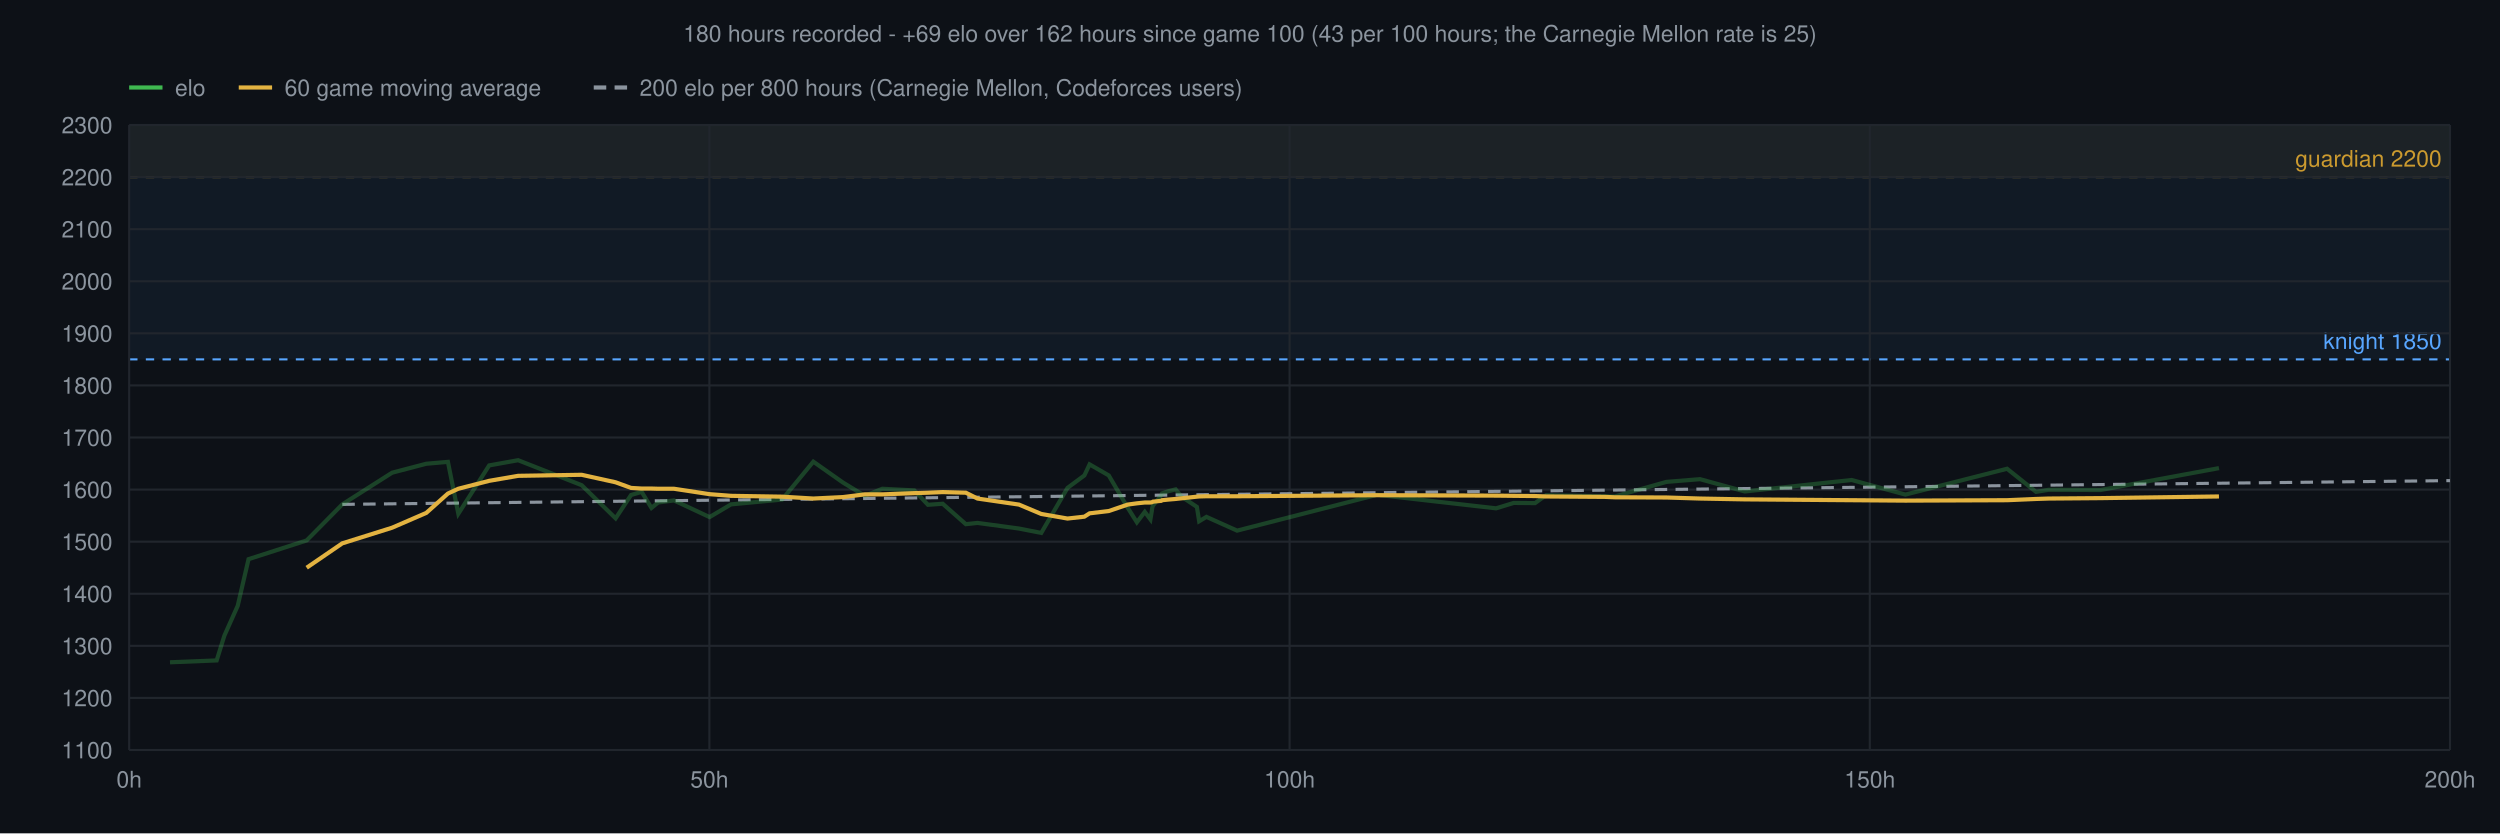
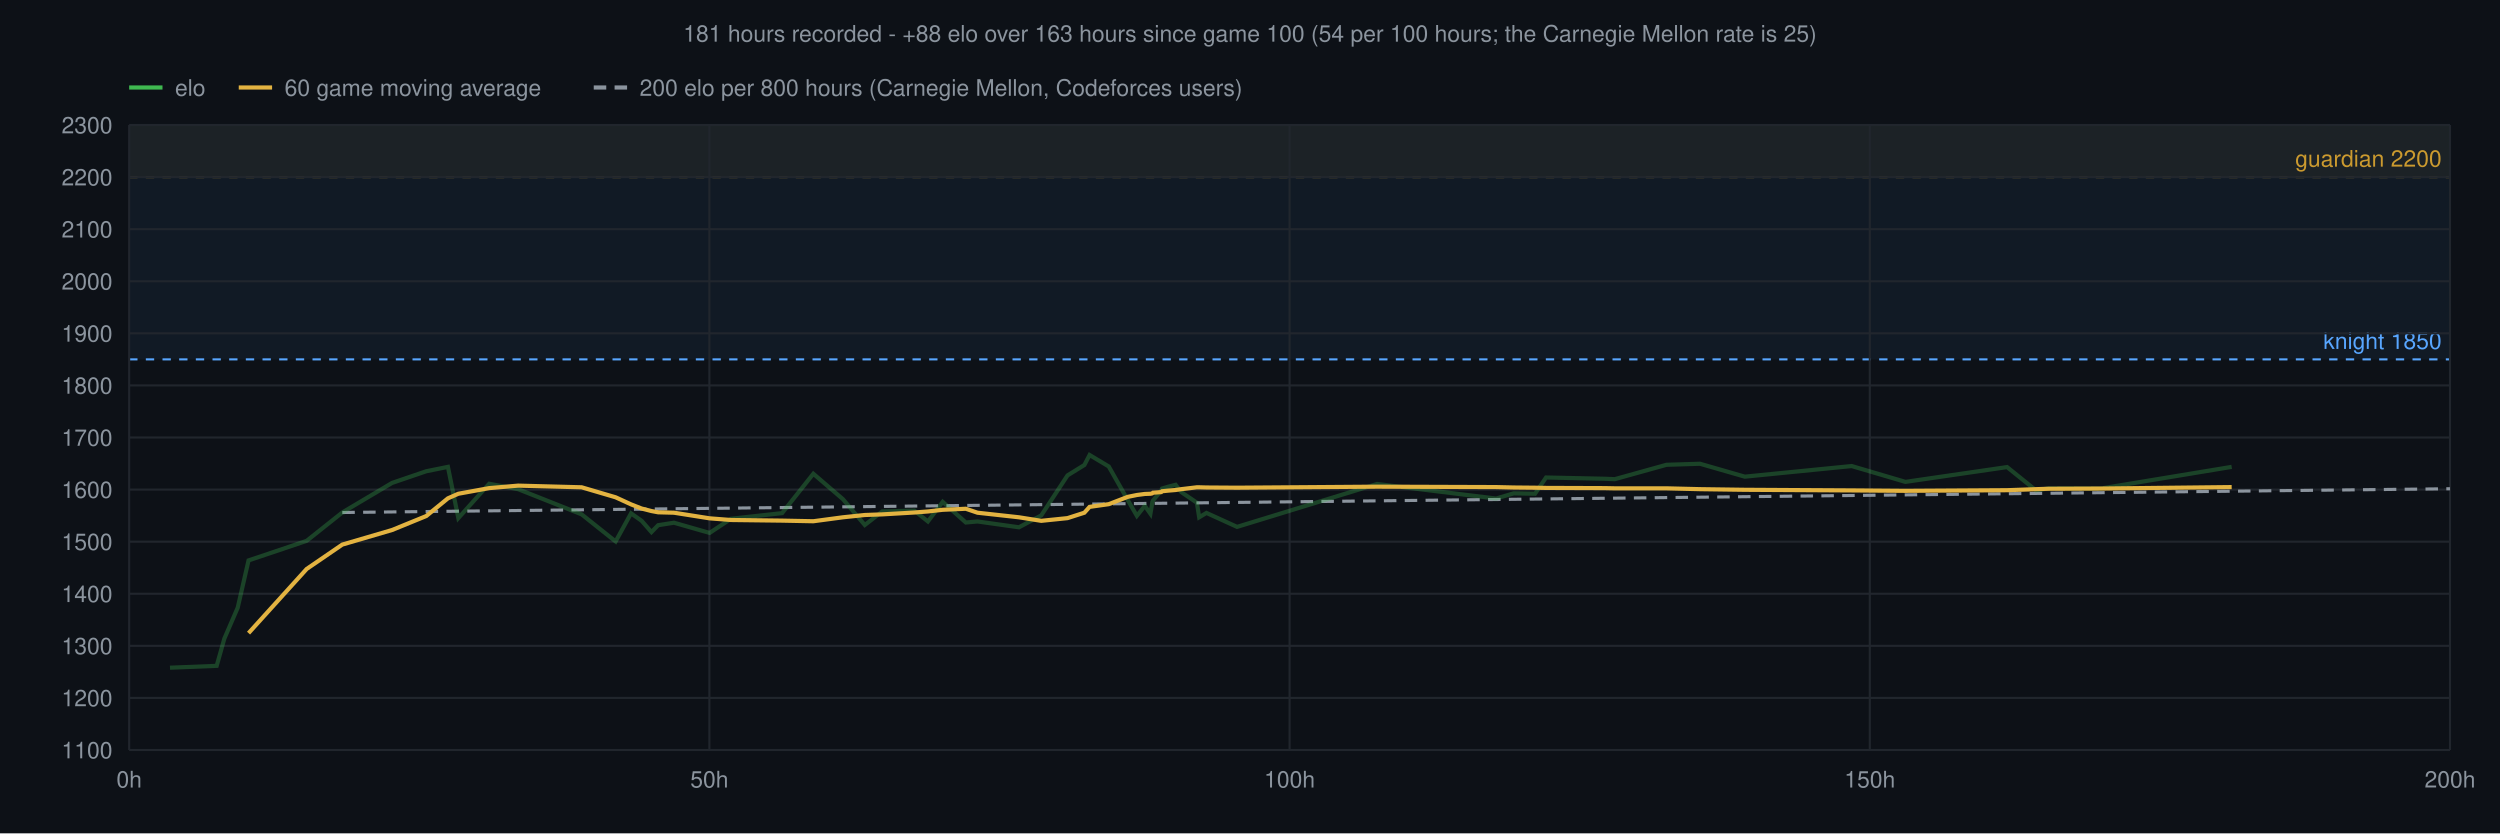
<svg xmlns="http://www.w3.org/2000/svg" viewBox="0 0 1200 400" font-family="Helvetica,sans-serif">
  <rect width="1200" height="400" fill="#0d1117" />
-   <text x="600" y="20" text-anchor="middle" font-size="11" fill="#8b949e">180 hours recorded - +69 elo over 162 hours since game 100 (43 per 100 hours; the Carnegie Mellon rate is 25)</text>
+   <text x="600" y="20" text-anchor="middle" font-size="11" fill="#8b949e">181 hours recorded - +88 elo over 163 hours since game 100 (54 per 100 hours; the Carnegie Mellon rate is 25)</text>
  <rect x="62" y="60" width="1114" height="25.0" fill="#d29922" fill-opacity="0.06" />
  <line x1="62" y1="85.0" x2="1176" y2="85.0" stroke="#d29922" stroke-width="1" stroke-dasharray="4 4" />
  <text x="1172" y="80.0" text-anchor="end" font-size="11" fill="#d29922">guardian 2200</text>
  <rect x="62" y="60" width="1114" height="112.5" fill="#58a6ff" fill-opacity="0.06" />
  <line x1="62" y1="172.5" x2="1176" y2="172.5" stroke="#58a6ff" stroke-width="1" stroke-dasharray="4 4" />
  <text x="1172" y="167.5" text-anchor="end" font-size="11" fill="#58a6ff">knight 1850</text>
  <line x1="62" y1="360.0" x2="1176" y2="360.0" stroke="#21262d" stroke-width="1" />
  <text x="54" y="364.0" text-anchor="end" font-size="11" fill="#8b949e">1100</text>
  <line x1="62" y1="335.0" x2="1176" y2="335.0" stroke="#21262d" stroke-width="1" />
  <text x="54" y="339.0" text-anchor="end" font-size="11" fill="#8b949e">1200</text>
  <line x1="62" y1="310.0" x2="1176" y2="310.0" stroke="#21262d" stroke-width="1" />
  <text x="54" y="314.0" text-anchor="end" font-size="11" fill="#8b949e">1300</text>
  <line x1="62" y1="285.0" x2="1176" y2="285.0" stroke="#21262d" stroke-width="1" />
  <text x="54" y="289.0" text-anchor="end" font-size="11" fill="#8b949e">1400</text>
  <line x1="62" y1="260.0" x2="1176" y2="260.0" stroke="#21262d" stroke-width="1" />
  <text x="54" y="264.0" text-anchor="end" font-size="11" fill="#8b949e">1500</text>
  <line x1="62" y1="235.0" x2="1176" y2="235.0" stroke="#21262d" stroke-width="1" />
  <text x="54" y="239.0" text-anchor="end" font-size="11" fill="#8b949e">1600</text>
  <line x1="62" y1="210.0" x2="1176" y2="210.0" stroke="#21262d" stroke-width="1" />
  <text x="54" y="214.0" text-anchor="end" font-size="11" fill="#8b949e">1700</text>
  <line x1="62" y1="185.0" x2="1176" y2="185.0" stroke="#21262d" stroke-width="1" />
  <text x="54" y="189.0" text-anchor="end" font-size="11" fill="#8b949e">1800</text>
  <line x1="62" y1="160.0" x2="1176" y2="160.0" stroke="#21262d" stroke-width="1" />
  <text x="54" y="164.0" text-anchor="end" font-size="11" fill="#8b949e">1900</text>
  <line x1="62" y1="135.0" x2="1176" y2="135.0" stroke="#21262d" stroke-width="1" />
  <text x="54" y="139.0" text-anchor="end" font-size="11" fill="#8b949e">2000</text>
  <line x1="62" y1="110.0" x2="1176" y2="110.0" stroke="#21262d" stroke-width="1" />
  <text x="54" y="114.0" text-anchor="end" font-size="11" fill="#8b949e">2100</text>
  <line x1="62" y1="85.0" x2="1176" y2="85.0" stroke="#21262d" stroke-width="1" />
  <text x="54" y="89.0" text-anchor="end" font-size="11" fill="#8b949e">2200</text>
  <line x1="62" y1="60.0" x2="1176" y2="60.0" stroke="#21262d" stroke-width="1" />
  <text x="54" y="64.0" text-anchor="end" font-size="11" fill="#8b949e">2300</text>
  <line x1="62.0" y1="60" x2="62.0" y2="360" stroke="#21262d" stroke-width="1" />
  <text x="62.0" y="378" text-anchor="middle" font-size="11" fill="#8b949e">0h</text>
  <line x1="340.5" y1="60" x2="340.5" y2="360" stroke="#21262d" stroke-width="1" />
  <text x="340.5" y="378" text-anchor="middle" font-size="11" fill="#8b949e">50h</text>
  <line x1="619.0" y1="60" x2="619.0" y2="360" stroke="#21262d" stroke-width="1" />
  <text x="619.0" y="378" text-anchor="middle" font-size="11" fill="#8b949e">100h</text>
  <line x1="897.5" y1="60" x2="897.5" y2="360" stroke="#21262d" stroke-width="1" />
  <text x="897.5" y="378" text-anchor="middle" font-size="11" fill="#8b949e">150h</text>
  <line x1="1176.0" y1="60" x2="1176.0" y2="360" stroke="#21262d" stroke-width="1" />
  <text x="1176.0" y="378" text-anchor="middle" font-size="11" fill="#8b949e">200h</text>
-   <line x1="164.3" y1="242.1" x2="1176.0" y2="230.7" stroke="#8b949e" stroke-width="1.5" stroke-dasharray="6 4" />
-   <polyline points="81.6,317.9 104.0,317.0 107.7,305.1 114.1,290.8 119.3,268.4 147.2,259.4 164.3,242.1 188.2,226.9 204.6,222.6 215.0,221.7 220.0,246.6 234.8,223.4 248.7,220.9 279.2,232.9 295.5,248.8 302.9,237.6 308.0,236.1 312.7,243.8 315.9,241.2 323.5,240.2 340.6,248.2 350.9,242.1 375.4,239.8 390.4,221.6 404.6,231.6 415.1,238.0 423.5,234.6 438.9,235.4 445.4,242.3 452.5,241.8 463.6,251.6 469.2,251.0 489.1,253.7 499.8,255.8 512.4,234.2 520.5,228.2 523.0,222.9 532.2,228.2 541.3,243.7 545.7,250.7 549.5,245.7 552.2,249.3 552.8,245.7 553.1,243.6 553.4,242.7 557.4,237.8 557.8,236.8 560.8,235.8 564.3,234.9 567.0,238.3 574.5,243.3 575.6,250.2 579.1,248.1 593.8,254.7 661.0,237.5 718.1,244.0 726.6,241.4 736.8,241.5 742.1,237.7 770.3,238.2 775.1,238.3 799.9,231.3 816.0,230.0 837.5,235.9 888.8,230.4 914.6,237.4 963.4,225.0 977.3,236.1 983.3,235.1 1008.3,235.2 1065.1,224.7" fill="none" stroke="#3fb950" stroke-width="2" stroke-opacity="0.3" />
-   <polyline points="147.2,272.5 164.3,260.8 188.2,253.3 204.6,246.2 215.0,236.9 220.0,234.6 234.8,230.8 248.7,228.4 279.2,227.9 295.5,231.5 302.9,234.2 308.0,234.5 312.7,234.5 315.9,234.6 323.5,234.6 340.6,237.2 350.9,238.0 375.4,238.4 390.4,239.3 404.6,238.6 415.1,237.3 423.5,237.3 438.9,236.7 445.4,236.5 452.5,236.2 463.6,236.5 469.2,239.3 489.1,242.2 499.8,246.7 512.4,248.9 520.5,248.0 523.0,246.4 532.2,245.3 541.3,242.2 545.7,241.6 549.5,241.2 552.2,241.2 552.8,241.1 553.1,241.0 553.4,240.8 557.4,240.4 557.8,240.1 560.8,239.8 564.3,239.5 567.0,239.2 574.5,238.4 575.6,238.3 579.1,238.2 593.8,238.2 661.0,237.7 718.1,237.9 726.6,238.0 736.8,238.1 742.1,238.3 770.3,238.5 775.1,238.7 799.9,238.8 816.0,239.3 837.5,239.7 888.8,240.1 914.6,240.3 963.4,240.1 977.3,239.5 983.3,239.3 1008.3,239.1 1065.1,238.3" fill="none" stroke="#e3b341" stroke-width="2" />
+   <line x1="164.3" y1="246.0" x2="1176.0" y2="234.6" stroke="#8b949e" stroke-width="1.5" stroke-dasharray="6 4" />
+   <polyline points="81.6,320.5 104.0,319.6 107.7,306.5 114.1,291.7 119.3,269.0 147.2,259.6 164.3,246.0 188.2,231.8 204.6,226.2 215.0,224.1 220.0,248.7 234.8,232.2 248.7,234.8 279.2,246.9 295.5,259.9 302.9,246.4 308.0,250.0 312.7,255.4 315.9,252.1 323.5,250.9 340.6,255.8 350.9,249.0 375.4,246.3 390.4,227.4 404.6,239.6 415.1,252.0 423.5,245.5 438.9,245.1 445.4,250.3 452.5,240.9 463.6,250.8 469.2,250.3 489.1,253.1 499.8,247.4 512.4,228.2 520.5,223.2 523.0,218.4 532.2,223.9 541.3,240.0 545.7,247.6 549.5,242.8 552.2,246.6 552.8,243.1 553.1,241.1 553.4,240.3 557.4,235.5 557.8,234.5 560.8,233.6 564.3,232.7 567.0,236.2 574.5,241.3 575.6,248.3 579.1,246.2 593.8,252.9 661.0,232.3 718.1,239.3 726.6,236.8 736.8,237.0 742.1,229.2 770.3,229.8 775.1,230.0 799.9,223.1 816.0,222.6 837.5,228.8 888.8,223.7 914.6,231.3 963.4,224.2 977.3,235.4 983.3,234.4 1008.3,234.5 1071.2,224.1" fill="none" stroke="#3fb950" stroke-width="2" stroke-opacity="0.3" />
+   <polyline points="119.3,303.9 147.2,273.1 164.3,261.4 188.2,254.4 204.6,247.7 215.0,239.2 220.0,237.0 234.8,234.3 248.7,233.1 279.2,233.9 295.5,238.7 302.9,242.1 308.0,244.1 312.7,245.3 315.9,245.9 323.5,246.1 340.6,248.8 350.9,249.6 375.4,249.9 390.4,250.2 404.6,248.3 415.1,247.2 423.5,246.9 438.9,246.0 445.4,245.5 452.5,244.7 463.6,244.2 469.2,246.1 489.1,248.3 499.8,250.0 512.4,248.7 520.5,246.1 523.0,243.3 532.2,242.0 541.3,238.5 545.7,237.6 549.5,237.1 552.2,237.0 552.8,236.9 553.1,236.8 553.4,236.5 557.4,236.2 557.8,235.8 560.8,235.5 564.3,235.2 567.0,234.8 574.5,233.9 575.6,233.9 579.1,234.0 593.8,234.1 661.0,233.6 718.1,233.8 726.6,234.0 736.8,234.1 742.1,234.2 770.3,234.3 775.1,234.4 799.9,234.4 816.0,234.8 837.5,235.1 888.8,235.4 914.6,235.6 963.4,235.3 977.3,234.8 983.3,234.6 1008.3,234.5 1071.2,233.8" fill="none" stroke="#e3b341" stroke-width="2" />
  <line x1="62" y1="42" x2="78" y2="42" stroke="#3fb950" stroke-width="2" />
  <text x="84" y="46" font-size="11" fill="#8b949e">elo</text>
  <line x1="114.6" y1="42" x2="130.6" y2="42" stroke="#e3b341" stroke-width="2" />
  <text x="136.6" y="46" font-size="11" fill="#8b949e">60 game moving average</text>
  <line x1="285.0" y1="42" x2="301.0" y2="42" stroke="#8b949e" stroke-width="2" stroke-dasharray="6 4" />
  <text x="307.0" y="46" font-size="11" fill="#8b949e">200 elo per 800 hours (Carnegie Mellon, Codeforces users)</text>
</svg>
